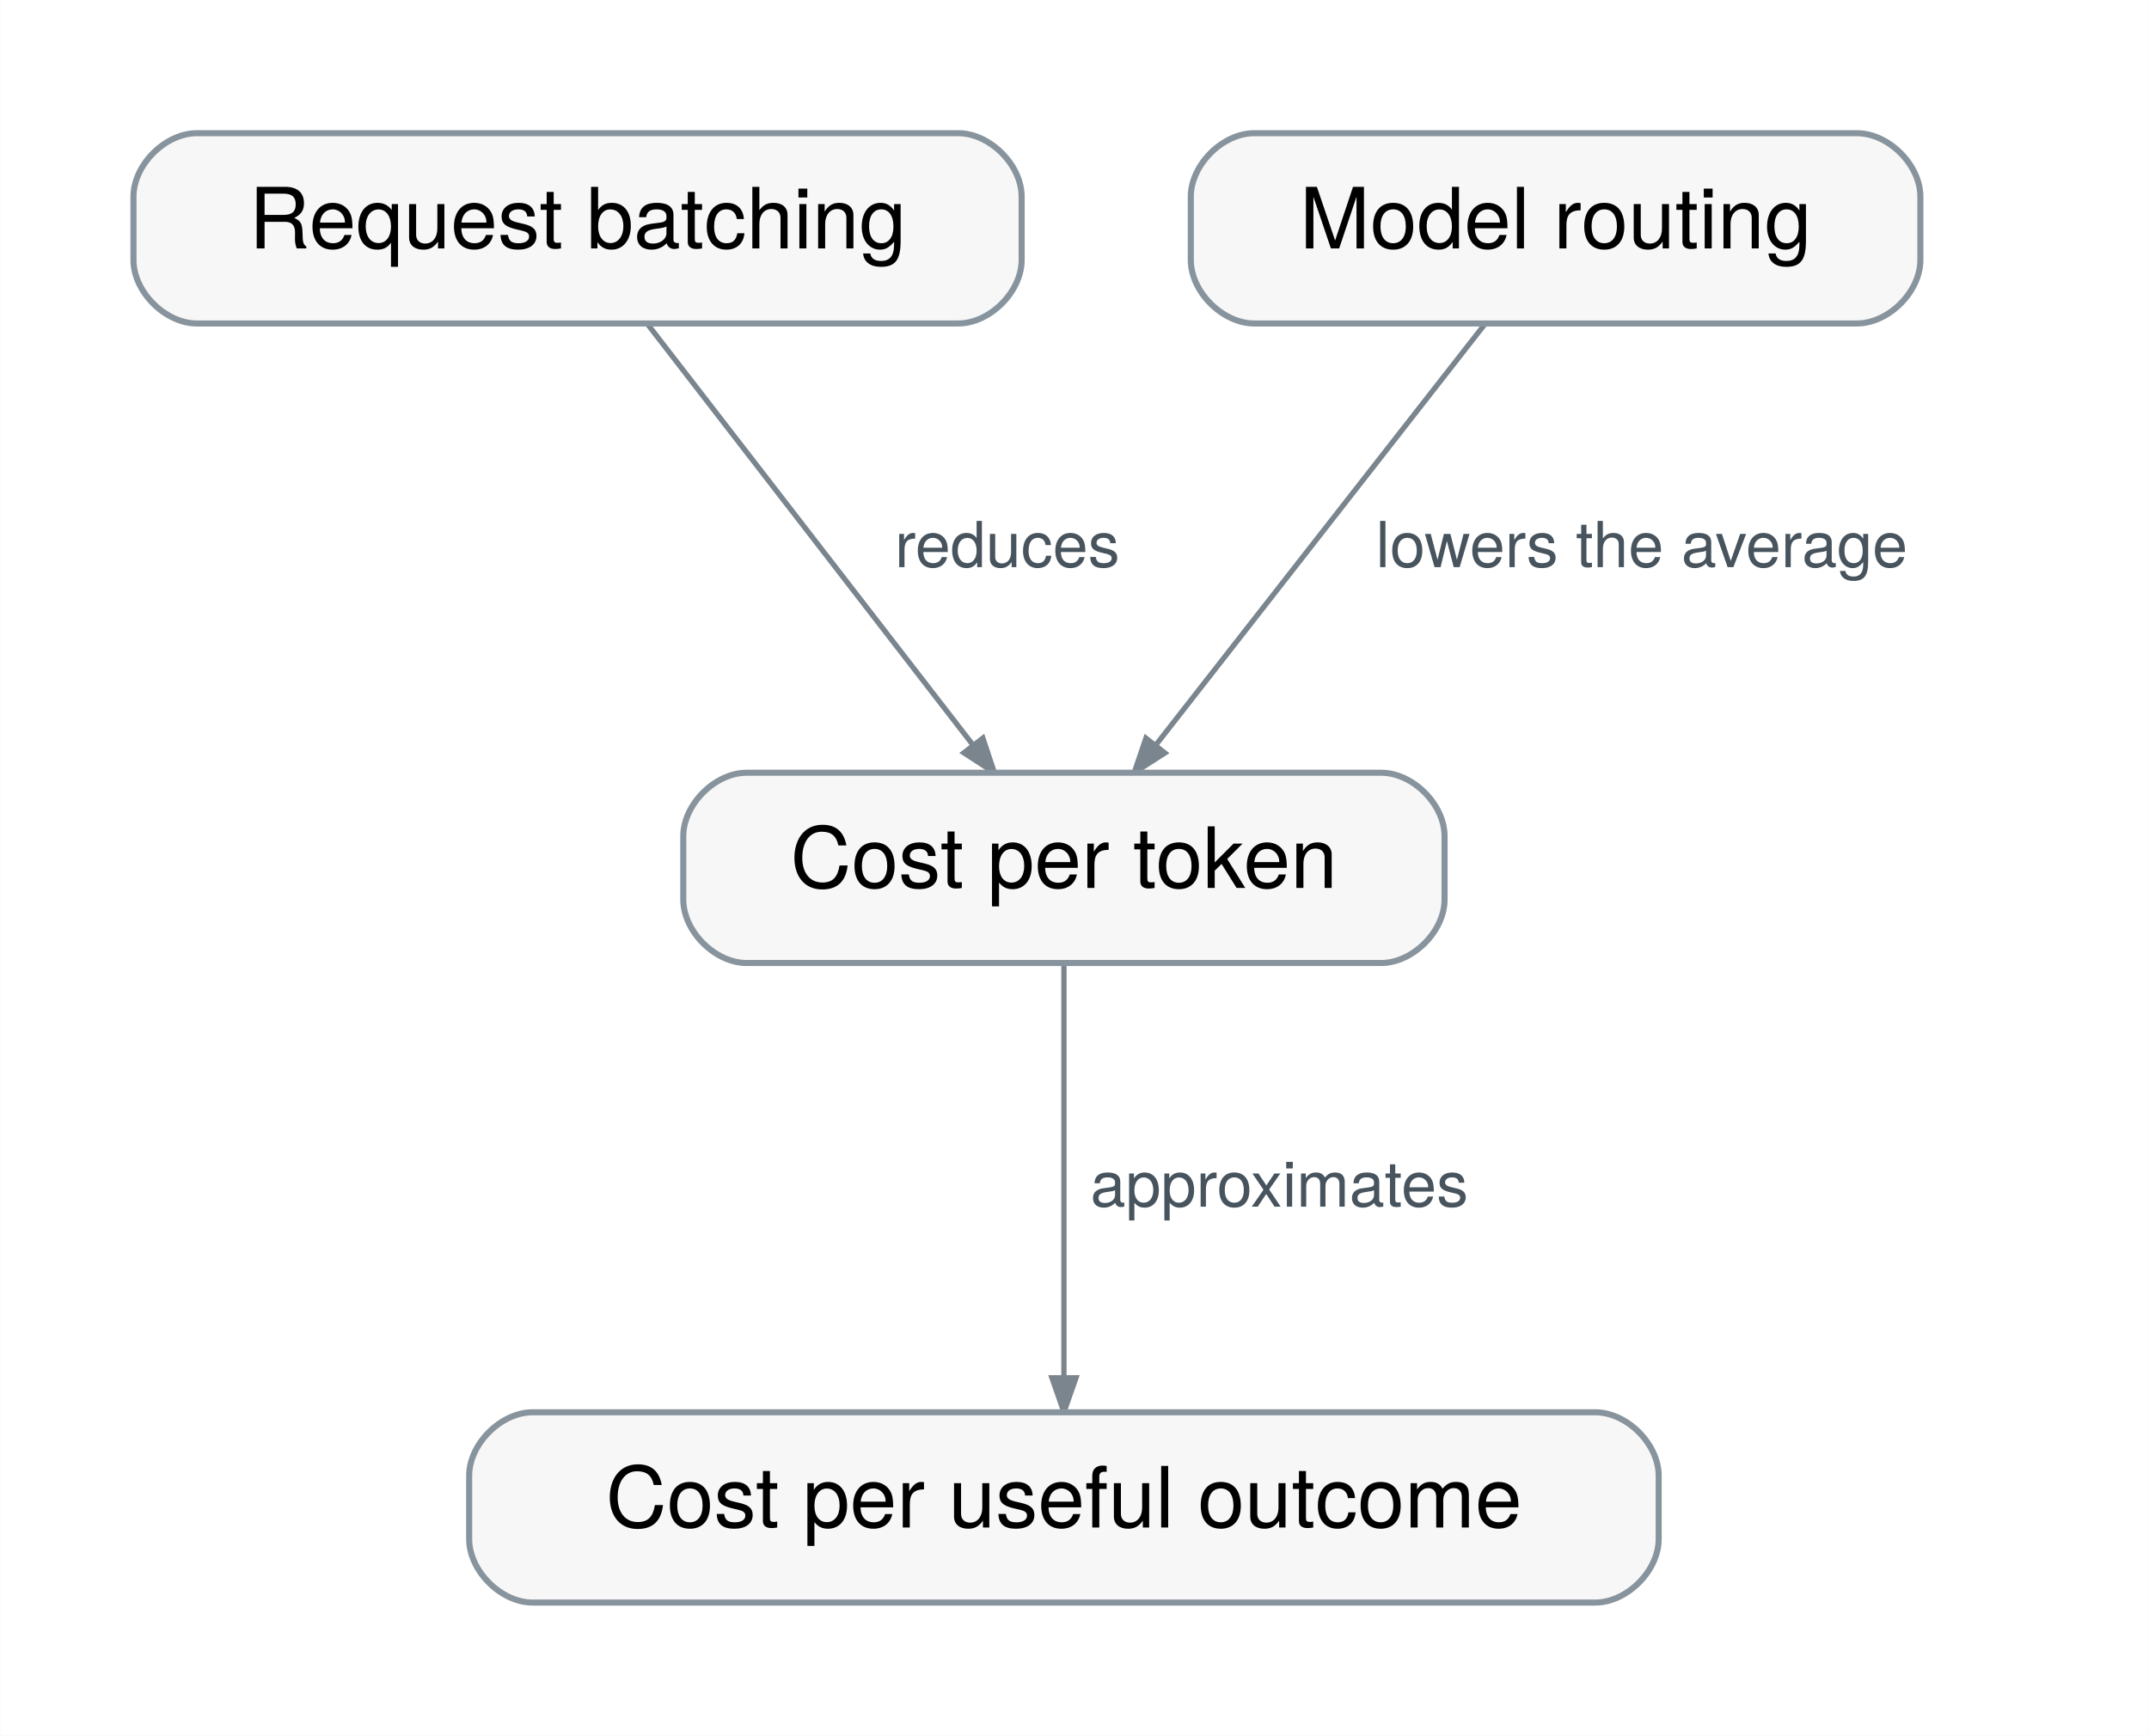
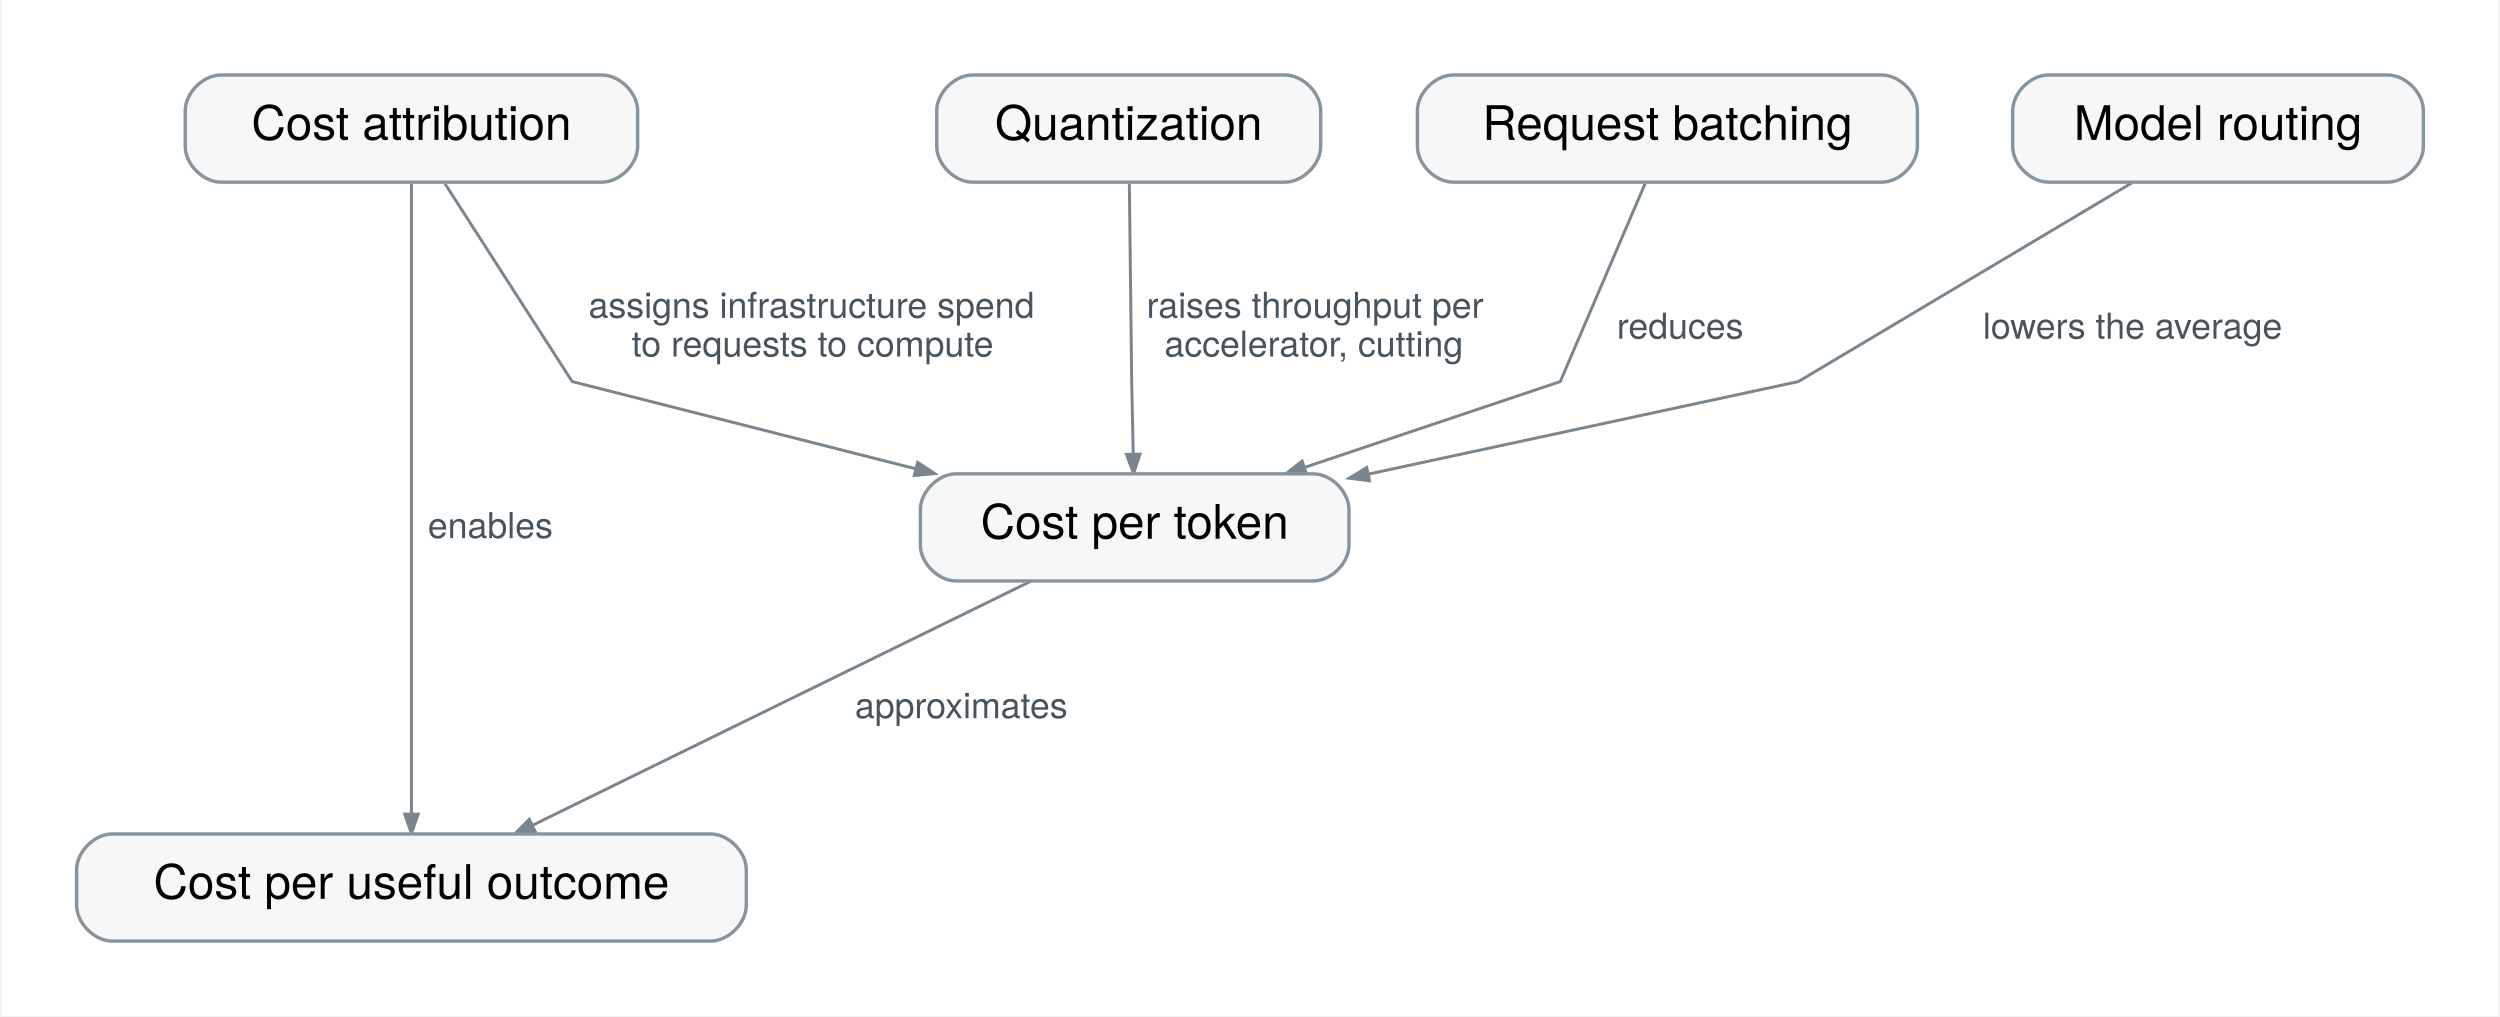
- <svg xmlns="http://www.w3.org/2000/svg" xmlns:xlink="http://www.w3.org/1999/xlink" width="406pt" height="328pt" viewBox="0.00 0.00 406.40 328.40" font-family="Helvetica Neue, Helvetica, Arial, sans-serif" role="group" aria-label="How does Cost per token connect?">
-   <g id="graph0" class="graph" transform="scale(1 1) rotate(0) translate(25.2 303.2)">
-     <polygon fill="white" stroke="transparent" points="-25.2,25.2 -25.2,-303.2 381.2,-303.2 381.2,25.2 -25.2,25.2" />
+ <svg xmlns="http://www.w3.org/2000/svg" xmlns:xlink="http://www.w3.org/1999/xlink" width="839pt" height="341pt" viewBox="0.00 0.00 838.90 341.40" font-family="Helvetica Neue, Helvetica, Arial, sans-serif" role="group" aria-label="How does Cost per token connect?">
+   <g id="graph0" class="graph" transform="scale(1 1) rotate(0) translate(25.2 316.2)">
+     <polygon fill="white" stroke="transparent" points="-25.2,25.2 -25.2,-316.2 813.7,-316.2 813.7,25.2 -25.2,25.2" />
    <g id="relation-rel.cost-per-token.unit-cost" class="edge">
-       <path fill="none" stroke="#7a858e" d="M176,-120.95C176,-100.45 176,-65.92 176,-42.8" />
-       <polygon fill="#7a858e" stroke="#7a858e" points="178.28,-42.52 176,-36.02 173.73,-42.52 178.28,-42.52" />
-       <text text-anchor="start" x="181" y="-74.9" font-family="Helvetica Neue" font-size="12.00" fill="#47535d" paint-order="stroke" stroke="white" stroke-width="4" stroke-linejoin="round">approximates</text>
+       <path fill="none" stroke="#7a858e" d="M320.68,-120.95C276.38,-99.26 200.01,-61.85 153.1,-38.88" />
+       <polygon fill="#7a858e" stroke="#7a858e" points="154.09,-36.83 147.25,-36.02 152.09,-40.92 154.09,-36.83" />
+       <text text-anchor="start" x="261.5" y="-74.9" font-family="Helvetica Neue" font-size="12.00" fill="#47535d" paint-order="stroke" stroke="white" stroke-width="4" stroke-linejoin="round">approximates</text>
+     </g>
+     <g id="relation-rel.quantization.cost-per-token" class="edge">
+       <path fill="none" stroke="#7a858e" d="M353.71,-254.6C354,-229.99 354.5,-188 354.5,-188 354.5,-188 354.75,-175.79 355.01,-163.69" />
+       <polygon fill="#7a858e" stroke="#7a858e" points="357.28,-163.6 355.14,-157.06 352.73,-163.51 357.28,-163.6" />
+       <text text-anchor="start" x="359.5" y="-209.4" font-family="Helvetica Neue" font-size="12.00" fill="#47535d" paint-order="stroke" stroke="white" stroke-width="4" stroke-linejoin="round">raises throughput per</text>
+       <text text-anchor="start" x="365.5" y="-196.4" font-family="Helvetica Neue" font-size="12.00" fill="#47535d" paint-order="stroke" stroke="white" stroke-width="4" stroke-linejoin="round">accelerator, cutting</text>
    </g>
    <g id="relation-rel.cost-per-token.batching" class="edge">
-       <path fill="none" stroke="#7a858e" d="M97.18,-241.95C113.37,-221.01 140.88,-185.42 158.74,-162.32" />
-       <polygon fill="#7a858e" stroke="#7a858e" points="160.67,-163.55 162.84,-157.02 157.07,-160.77 160.67,-163.55" />
-       <text text-anchor="start" x="144" y="-195.9" font-family="Helvetica Neue" font-size="12.00" fill="#47535d" paint-order="stroke" stroke="white" stroke-width="4" stroke-linejoin="round">reduces</text>
+       <path fill="none" stroke="#7a858e" d="M527.04,-254.6C516.5,-229.99 498.5,-188 498.5,-188 498.5,-188 452.48,-172.55 412.65,-159.18" />
+       <polygon fill="#7a858e" stroke="#7a858e" points="413.21,-156.97 406.32,-157.06 411.76,-161.28 413.21,-156.97" />
+       <text text-anchor="start" x="517.5" y="-202.4" font-family="Helvetica Neue" font-size="12.00" fill="#47535d" paint-order="stroke" stroke="white" stroke-width="4" stroke-linejoin="round">reduces</text>
    </g>
    <g id="relation-rel.model-routing.cost-per-token" class="edge">
-       <path fill="none" stroke="#7a858e" d="M255.68,-241.95C239.31,-221.01 211.5,-185.42 193.44,-162.32" />
-       <polygon fill="#7a858e" stroke="#7a858e" points="195.1,-160.74 189.3,-157.02 191.51,-163.54 195.1,-160.74" />
-       <text text-anchor="start" x="235" y="-195.9" font-family="Helvetica Neue" font-size="12.00" fill="#47535d" paint-order="stroke" stroke="white" stroke-width="4" stroke-linejoin="round">lowers the average</text>
+       <path fill="none" stroke="#7a858e" d="M690.63,-254.8C649.37,-230.22 578.5,-188 578.5,-188 578.5,-188 498.35,-170.75 434.15,-156.93" />
+       <polygon fill="#7a858e" stroke="#7a858e" points="434.43,-154.66 427.59,-155.52 433.47,-159.11 434.43,-154.66" />
+       <text text-anchor="start" x="640.5" y="-202.4" font-family="Helvetica Neue" font-size="12.00" fill="#47535d" paint-order="stroke" stroke="white" stroke-width="4" stroke-linejoin="round">lowers the average</text>
+     </g>
+     <g id="relation-rel.cost-attribution.cost-per-token" class="edge">
+       <path fill="none" stroke="#7a858e" d="M123.69,-254.6C139.51,-229.99 166.5,-188 166.5,-188 166.5,-188 228.84,-172.17 281.91,-158.69" />
+       <polygon fill="#7a858e" stroke="#7a858e" points="282.59,-160.86 288.33,-157.06 281.47,-156.45 282.59,-160.86" />
+       <text text-anchor="start" x="172" y="-209.4" font-family="Helvetica Neue" font-size="12.00" fill="#47535d" paint-order="stroke" stroke="white" stroke-width="4" stroke-linejoin="round">assigns infrastructure spend</text>
+       <text text-anchor="start" x="186.5" y="-196.4" font-family="Helvetica Neue" font-size="12.00" fill="#47535d" paint-order="stroke" stroke="white" stroke-width="4" stroke-linejoin="round">to requests to compute</text>
+     </g>
+     <g id="relation-rel.cost-attribution.unit-cost" class="edge">
+       <path fill="none" stroke="#7a858e" d="M112.5,-254.61C112.5,-210.36 112.5,-93.42 112.5,-42.86" />
+       <polygon fill="#7a858e" stroke="#7a858e" points="114.78,-42.68 112.5,-36.18 110.23,-42.68 114.78,-42.68" />
+       <text text-anchor="start" x="118" y="-135.4" font-family="Helvetica Neue" font-size="12.00" fill="#47535d" paint-order="stroke" stroke="white" stroke-width="4" stroke-linejoin="round">enables</text>
    </g>
    <g id="concept-mlsys.cost-per-token" class="node">
      <g id="a_concept-mlsys.cost-per-token">
        <a xlink:title="Serving or API expenditure divided by tokens processed or generated, often priced separately for input and output tokens.">
-           <path fill="#f7f7f7" stroke="#88949d" stroke-width="1.15" d="M236,-157C236,-157 116,-157 116,-157 110,-157 104,-151 104,-145 104,-145 104,-133 104,-133 104,-127 110,-121 116,-121 116,-121 236,-121 236,-121 242,-121 248,-127 248,-133 248,-133 248,-145 248,-145 248,-151 242,-157 236,-157" />
-           <text text-anchor="middle" x="176" y="-135.2" font-family="Helvetica Neue" font-size="16.00">Cost per token</text>
+           <path fill="#f7f7f7" stroke="#88949d" stroke-width="1.15" d="M415.5,-157C415.5,-157 295.5,-157 295.5,-157 289.5,-157 283.5,-151 283.5,-145 283.5,-145 283.5,-133 283.5,-133 283.5,-127 289.5,-121 295.5,-121 295.5,-121 415.5,-121 415.5,-121 421.5,-121 427.5,-127 427.5,-133 427.5,-133 427.5,-145 427.5,-145 427.5,-151 421.5,-157 415.5,-157" />
+           <text text-anchor="middle" x="355.5" y="-135.2" font-family="Helvetica Neue" font-size="16.00">Cost per token</text>
+         </a>
+       </g>
+     </g>
+     <g id="concept-mlsys.quantization" class="node">
+       <g id="a_concept-mlsys.quantization">
+         <a xlink:title="Representing values using a reduced discrete set with a specified encoding and approximation rule.">
+           <path fill="#f7f7f7" stroke="#88949d" stroke-width="1.15" d="M406,-291C406,-291 301,-291 301,-291 295,-291 289,-285 289,-279 289,-279 289,-267 289,-267 289,-261 295,-255 301,-255 301,-255 406,-255 406,-255 412,-255 418,-261 418,-267 418,-267 418,-279 418,-279 418,-285 412,-291 406,-291" />
+           <text text-anchor="middle" x="353.5" y="-269.2" font-family="Helvetica Neue" font-size="16.00">Quantization</text>
        </a>
      </g>
    </g>
    <g id="concept-mlsys.batching" class="node">
      <g id="a_concept-mlsys.batching">
        <a xlink:title="Executing requests together to share work or improve resource use.">
-           <path fill="#f7f7f7" stroke="#88949d" stroke-width="1.15" d="M156,-278C156,-278 12,-278 12,-278 6,-278 0,-272 0,-266 0,-266 0,-254 0,-254 0,-248 6,-242 12,-242 12,-242 156,-242 156,-242 162,-242 168,-248 168,-254 168,-254 168,-266 168,-266 168,-272 162,-278 156,-278" />
-           <text text-anchor="middle" x="84" y="-256.2" font-family="Helvetica Neue" font-size="16.00">Request batching</text>
+           <path fill="#f7f7f7" stroke="#88949d" stroke-width="1.15" d="M606.5,-291C606.5,-291 462.5,-291 462.5,-291 456.5,-291 450.5,-285 450.5,-279 450.5,-279 450.5,-267 450.5,-267 450.5,-261 456.5,-255 462.5,-255 462.5,-255 606.5,-255 606.5,-255 612.5,-255 618.5,-261 618.5,-267 618.5,-267 618.5,-279 618.5,-279 618.5,-285 612.5,-291 606.5,-291" />
+           <text text-anchor="middle" x="534.5" y="-269.2" font-family="Helvetica Neue" font-size="16.00">Request batching</text>
        </a>
      </g>
    </g>
    <g id="concept-mlsys.unit-cost" class="node">
      <g id="a_concept-mlsys.unit-cost">
        <a xlink:title="Total relevant expenditure divided by outcomes meeting a specified acceptance criterion.">
-           <path fill="#f7f7f7" stroke="#88949d" stroke-width="1.15" d="M276.5,-36C276.5,-36 75.5,-36 75.5,-36 69.5,-36 63.5,-30 63.5,-24 63.5,-24 63.5,-12 63.5,-12 63.5,-6 69.5,0 75.5,0 75.5,0 276.5,0 276.5,0 282.5,0 288.5,-6 288.5,-12 288.5,-12 288.5,-24 288.5,-24 288.5,-30 282.5,-36 276.5,-36" />
-           <text text-anchor="middle" x="176" y="-14.2" font-family="Helvetica Neue" font-size="16.00">Cost per useful outcome</text>
+           <path fill="#f7f7f7" stroke="#88949d" stroke-width="1.15" d="M213,-36C213,-36 12,-36 12,-36 6,-36 0,-30 0,-24 0,-24 0,-12 0,-12 0,-6 6,0 12,0 12,0 213,0 213,0 219,0 225,-6 225,-12 225,-12 225,-24 225,-24 225,-30 219,-36 213,-36" />
+           <text text-anchor="middle" x="112.5" y="-14.2" font-family="Helvetica Neue" font-size="16.00">Cost per useful outcome</text>
        </a>
      </g>
    </g>
    <g id="concept-mlsys.model-routing" class="node">
      <g id="a_concept-mlsys.model-routing">
        <a xlink:title="Choosing which model serves each request from request features, predicted quality, and cost.">
-           <path fill="#f7f7f7" stroke="#88949d" stroke-width="1.15" d="M326,-278C326,-278 212,-278 212,-278 206,-278 200,-272 200,-266 200,-266 200,-254 200,-254 200,-248 206,-242 212,-242 212,-242 326,-242 326,-242 332,-242 338,-248 338,-254 338,-254 338,-266 338,-266 338,-272 332,-278 326,-278" />
-           <text text-anchor="middle" x="269" y="-256.2" font-family="Helvetica Neue" font-size="16.00">Model routing</text>
+           <path fill="#f7f7f7" stroke="#88949d" stroke-width="1.15" d="M776.5,-291C776.5,-291 662.5,-291 662.5,-291 656.5,-291 650.5,-285 650.5,-279 650.5,-279 650.5,-267 650.5,-267 650.5,-261 656.5,-255 662.5,-255 662.5,-255 776.5,-255 776.5,-255 782.5,-255 788.5,-261 788.5,-267 788.5,-267 788.5,-279 788.5,-279 788.5,-285 782.5,-291 776.5,-291" />
+           <text text-anchor="middle" x="719.5" y="-269.2" font-family="Helvetica Neue" font-size="16.00">Model routing</text>
+         </a>
+       </g>
+     </g>
+     <g id="concept-mlsys.cost-attribution" class="node">
+       <g id="a_concept-mlsys.cost-attribution">
+         <a xlink:title="Allocating shared infrastructure spend to teams, models, or workloads so that owners see and act on their costs.">
+           <path fill="#f7f7f7" stroke="#88949d" stroke-width="1.15" d="M176.5,-291C176.5,-291 48.5,-291 48.5,-291 42.5,-291 36.5,-285 36.5,-279 36.5,-279 36.5,-267 36.5,-267 36.5,-261 42.5,-255 48.5,-255 48.5,-255 176.5,-255 176.5,-255 182.5,-255 188.5,-261 188.5,-267 188.5,-267 188.5,-279 188.5,-279 188.5,-285 182.5,-291 176.5,-291" />
+           <text text-anchor="middle" x="112.5" y="-269.2" font-family="Helvetica Neue" font-size="16.00">Cost attribution</text>
        </a>
      </g>
    </g>
  </g>
</svg>
